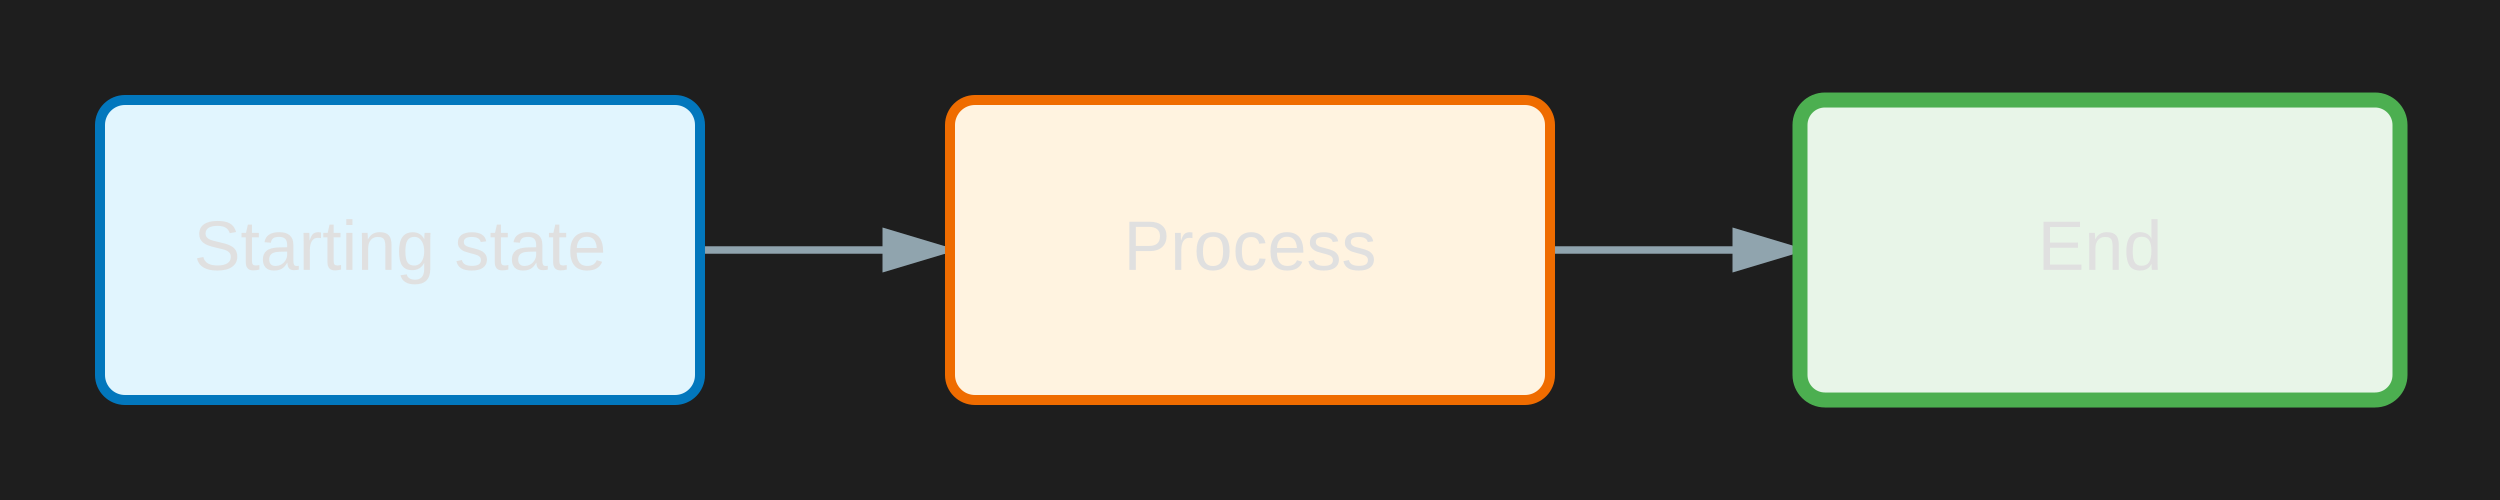
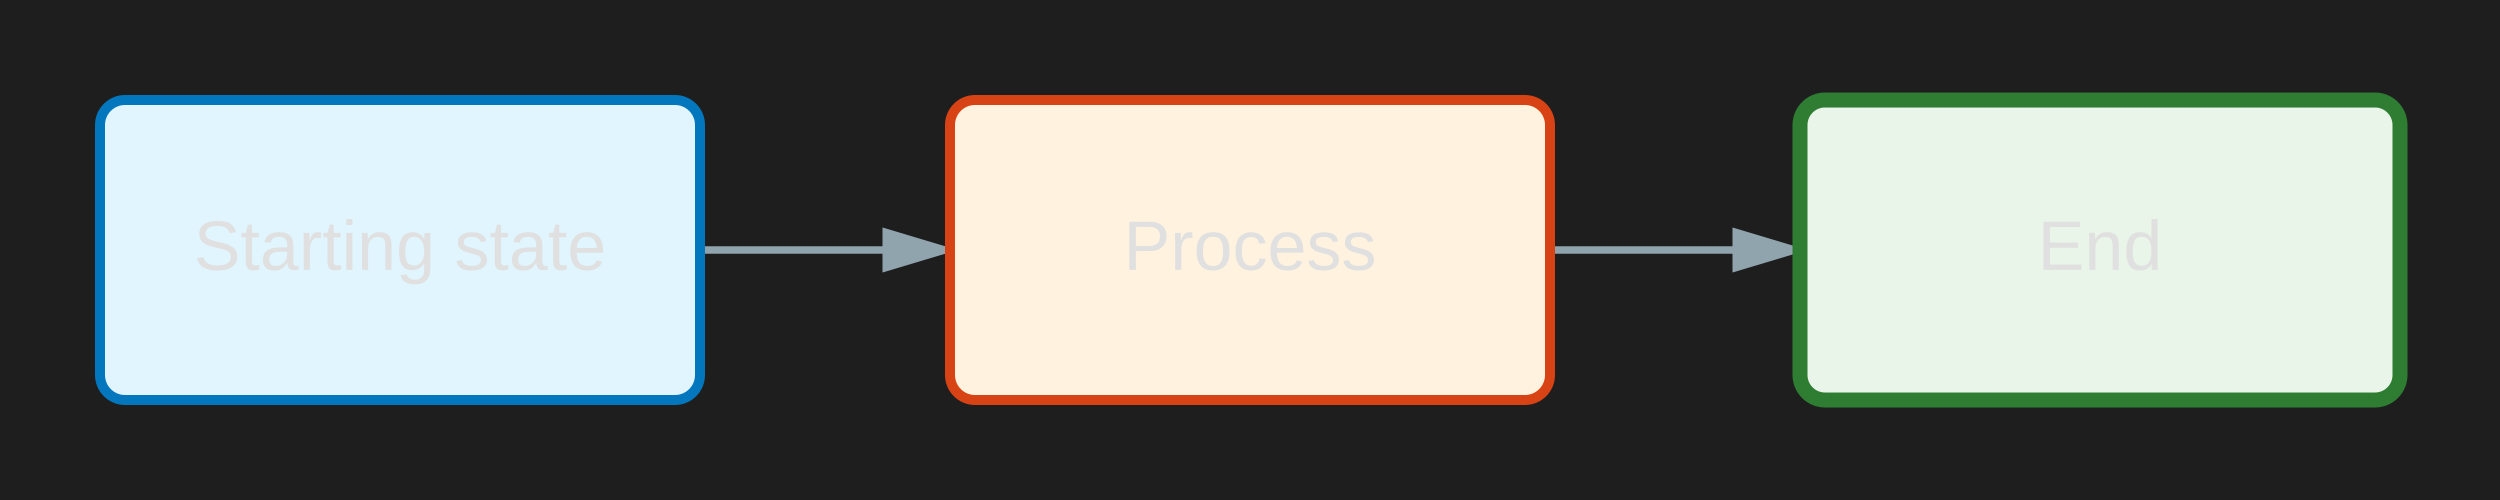
<svg xmlns="http://www.w3.org/2000/svg" width="500" height="100" viewBox="0 0 500 100">
  <rect x="0" y="0" width="500" height="100" fill="#1e1e1e" />
  <defs>
    <marker id="arrowhead-normal" markerWidth="10" markerHeight="10" refX="9" refY="3" orient="auto">
      <polygon points="0 0, 10 3, 0 6" fill="#90a4ae" />
    </marker>
    <marker id="arrowhead-error" markerWidth="10" markerHeight="10" refX="9" refY="3" orient="auto">
      <polygon points="0 0, 10 3, 0 6" fill="#ef5350" />
    </marker>
    <marker id="arrowhead-choice" markerWidth="10" markerHeight="10" refX="9" refY="3" orient="auto">
      <polygon points="0 0, 10 3, 0 6" fill="#ce93d8" />
    </marker>
    <marker id="arrowhead-default" markerWidth="10" markerHeight="10" refX="9" refY="3" orient="auto">
      <polygon points="0 0, 10 3, 0 6" fill="#ba68c8" />
    </marker>
    <marker id="arrowhead-retry" markerWidth="10" markerHeight="10" refX="9" refY="3" orient="auto">
      <polygon points="0 0, 10 3, 0 6" fill="#ffca28" />
    </marker>
  </defs>
  <g class="edges">
    <path d="M140,50L144.167,50C148.333,50,156.667,50,165,50C173.333,50,181.667,50,185.833,50L190,50" data-edge-id="Start-&gt;Process#normal#0" fill="none" stroke="#90a4ae" stroke-width="1.5" marker-end="url(#arrowhead-normal)" />
    <path d="M310,50L314.167,50C318.333,50,326.667,50,335,50C343.333,50,351.667,50,355.833,50L360,50" data-edge-id="Process-&gt;End#normal#0" fill="none" stroke="#90a4ae" stroke-width="1.5" marker-end="url(#arrowhead-normal)" />
  </g>
  <g class="containers" />
  <g class="nodes">
    <g class="node node-Pass" data-state-id="Start" data-state-type="Pass" transform="translate(80, 50)">
      <rect x="-60" y="-30" width="120" height="60" rx="5" fill="#e1f5fe" stroke="#0277bd" stroke-width="2" />
      <text x="0" y="0" text-anchor="middle" dominant-baseline="middle" fill="#e0e0e0" font-size="14" font-family="Arial, sans-serif">Starting state</text>
    </g>
    <g class="node node-Task" data-state-id="Process" data-state-type="Task" transform="translate(250, 50)">
-       <rect x="-60" y="-30" width="120" height="60" rx="5" fill="#fff3e0" stroke="#ef6c00" stroke-width="2" />
+       <rect x="-60" y="-30" width="120" height="60" rx="5" fill="#fff3e0" stroke="#d84315" stroke-width="2" />
      <text x="0" y="0" text-anchor="middle" dominant-baseline="middle" fill="#e0e0e0" font-size="14" font-family="Arial, sans-serif">Process</text>
    </g>
    <g class="node node-Succeed" data-state-id="End" data-state-type="Succeed" transform="translate(420, 50)">
-       <rect x="-60" y="-30" width="120" height="60" rx="5" fill="#e8f5e8" stroke="#4caf50" stroke-width="3" />
+       <rect x="-60" y="-30" width="120" height="60" rx="5" fill="#e8f5e8" stroke="#2e7d32" stroke-width="3" />
      <text x="0" y="0" text-anchor="middle" dominant-baseline="middle" fill="#e0e0e0" font-size="14" font-family="Arial, sans-serif">End</text>
    </g>
  </g>
</svg>
